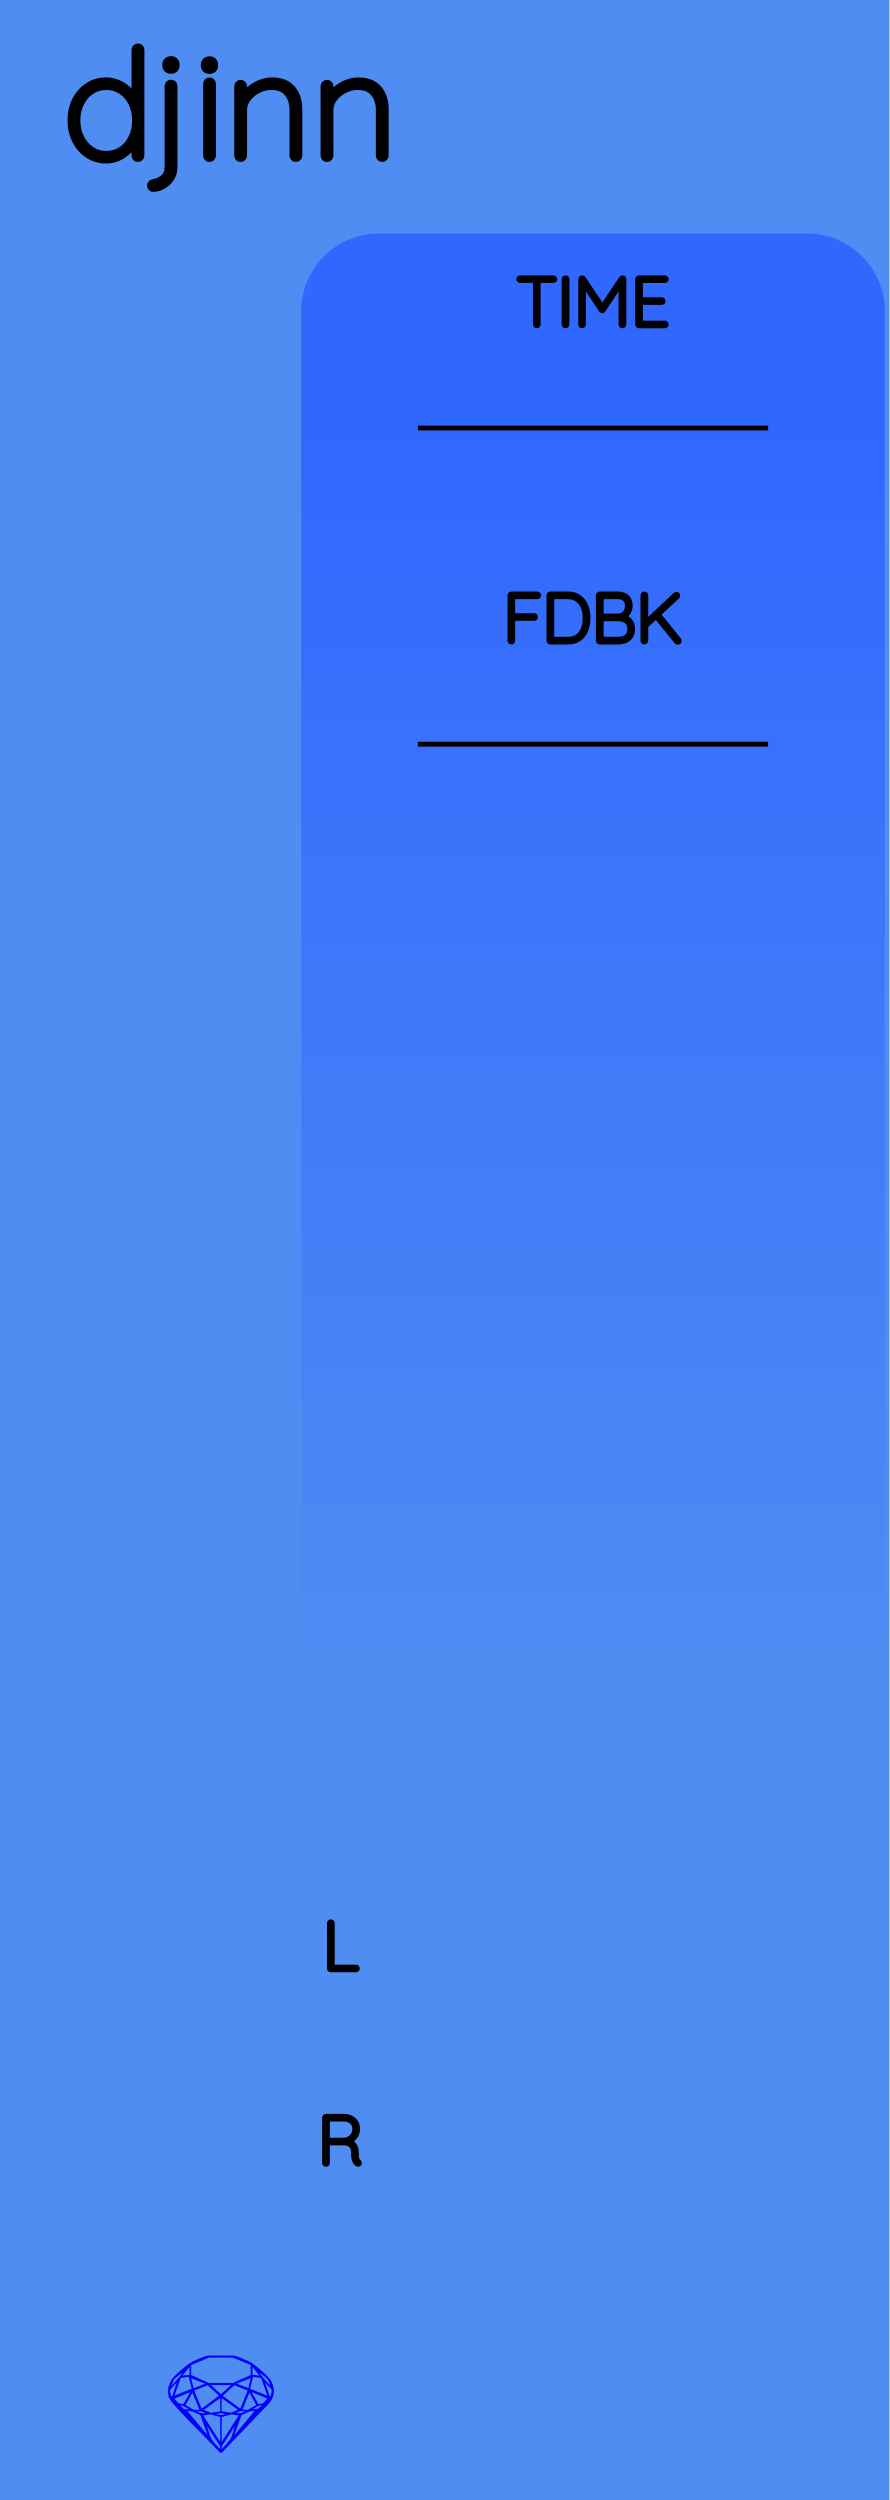
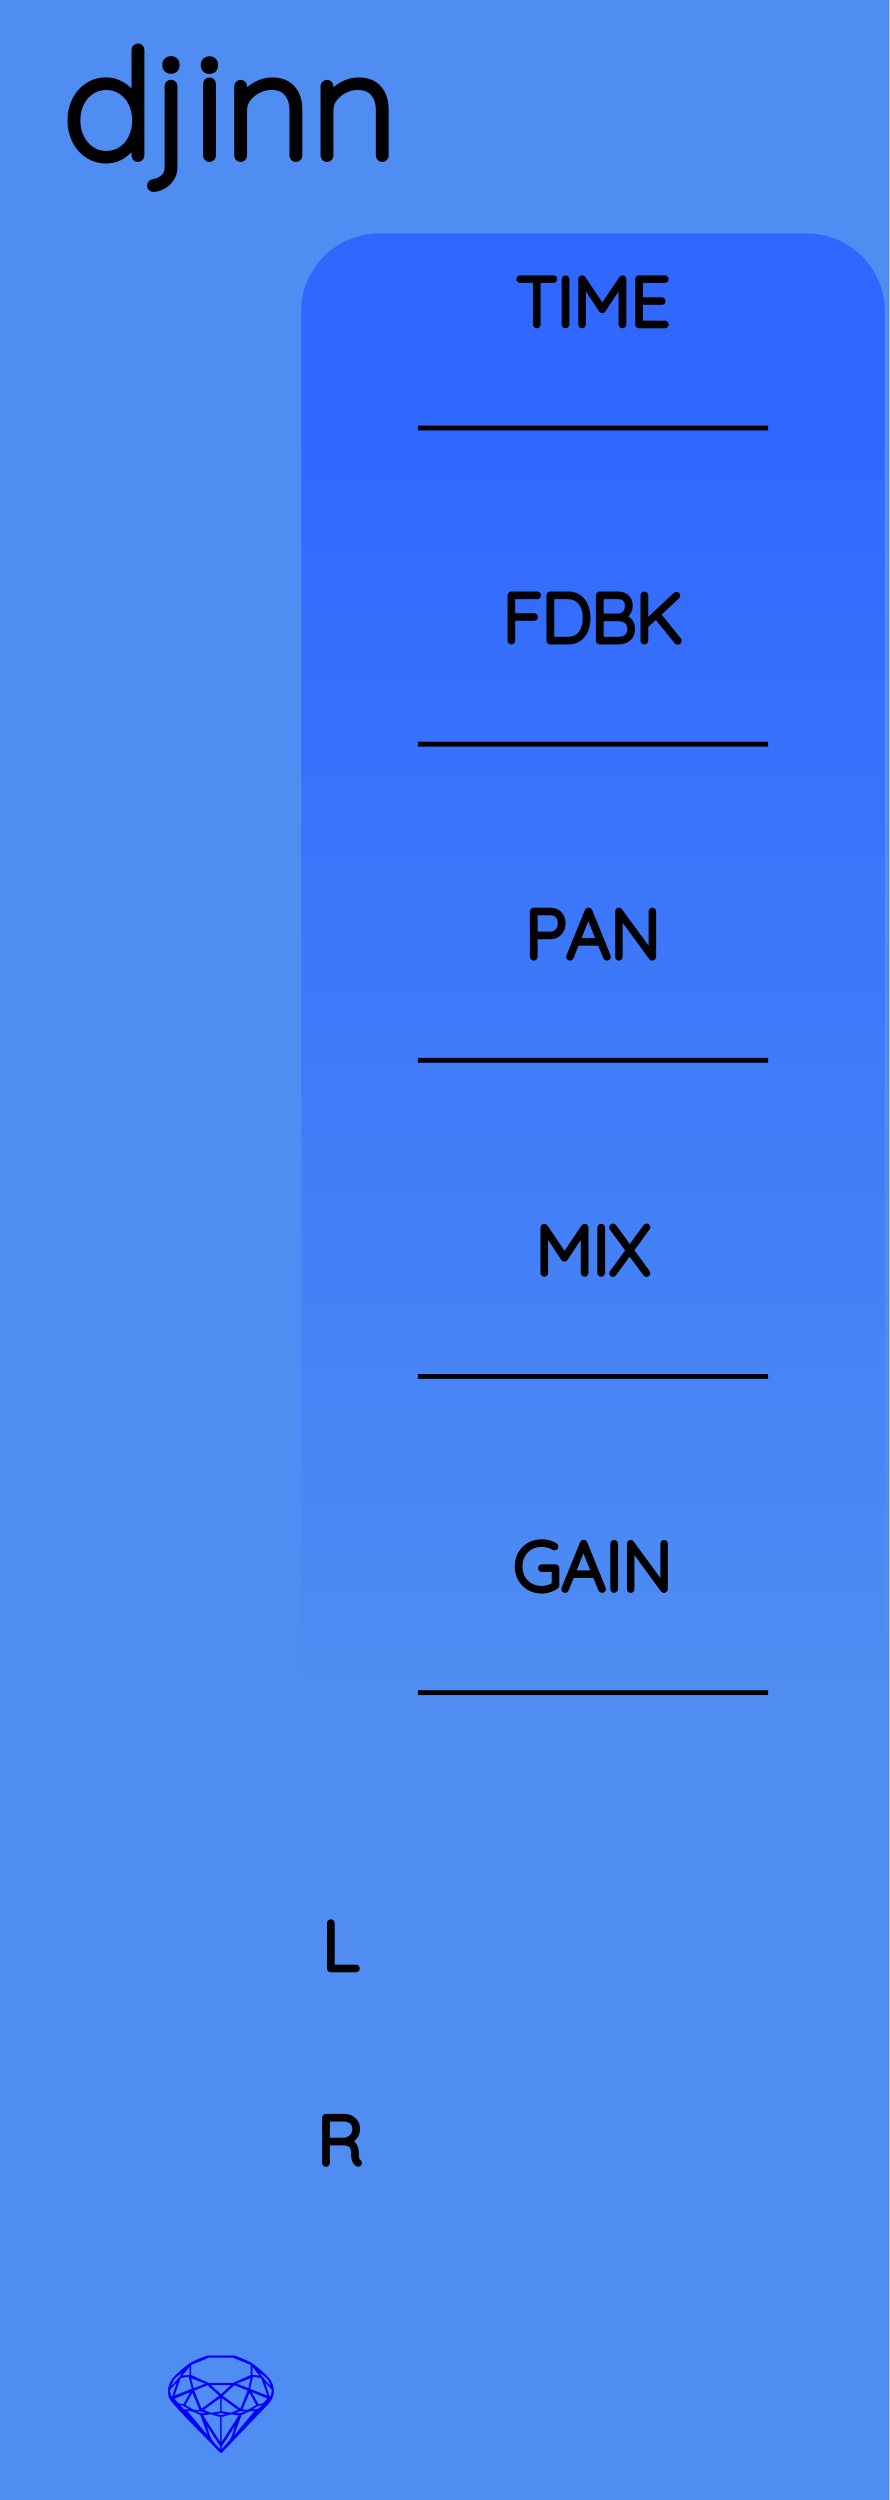
<svg xmlns="http://www.w3.org/2000/svg" width="45.72mm" height="128.50mm" viewBox="0 0 45.72 128.50">
  <g id="PanelLayer">
    <defs>
      <linearGradient id="gradient_controls" x1="0" y1="22" x2="0" y2="87" gradientUnits="userSpaceOnUse">
        <stop style="stop-color:#3068ff;stop-opacity:1;" offset="0" />
        <stop style="stop-color:#4f8df2;stop-opacity:1;" offset="1" />
      </linearGradient>
    </defs>
    <rect id="border_rect" width="45.72" height="128.5" x="0" y="0" style="display:inline;fill:#4f8df2;fill-opacity:1;stroke:none;" />
    <path id="controls_art" d="M 15.48,87.00 L 15.48,16.00 A 4 4 0 0 1 19.48 12 L 41.48,12.00 A 4 4 0 0 1 45.48 16 L 45.48,12.00 L 45.48,87.00 z" style="fill:url(#gradient_controls);fill-opacity:1;stroke-width:0;" />
    <path id="model_name" d="M7.246 2.563V7.996Q7.246 8.058 7.199 8.105Q7.153 8.151 7.091 8.151Q7.021 8.151 6.978 8.105Q6.936 8.058 6.936 7.996V7.259Q6.749 7.67 6.346 7.949Q5.942 8.229 5.445 8.229Q4.941 8.229 4.53 7.961Q4.118 7.693 3.882 7.228Q3.645 6.762 3.645 6.188Q3.645 5.613 3.882 5.148Q4.118 4.682 4.53 4.418Q4.941 4.154 5.445 4.154Q5.927 4.154 6.338 4.426Q6.749 4.698 6.936 5.132V2.563Q6.936 2.501 6.978 2.455Q7.021 2.408 7.091 2.408Q7.161 2.408 7.203 2.455Q7.246 2.501 7.246 2.563ZM6.967 6.188Q6.967 5.691 6.773 5.295Q6.579 4.899 6.233 4.674Q5.888 4.449 5.461 4.449Q5.042 4.449 4.696 4.674Q4.351 4.899 4.153 5.299Q3.955 5.699 3.955 6.188Q3.955 6.684 4.153 7.08Q4.351 7.476 4.693 7.705Q5.034 7.934 5.461 7.934Q5.896 7.934 6.237 7.709Q6.579 7.484 6.773 7.084Q6.967 6.684 6.967 6.188ZM7.735 9.548V9.533Q7.735 9.478 7.774 9.436Q7.813 9.393 7.875 9.385Q8.177 9.339 8.406 9.145Q8.635 8.951 8.635 8.601V4.426Q8.635 4.364 8.678 4.317Q8.721 4.271 8.79 4.271Q8.86 4.271 8.903 4.317Q8.946 4.364 8.946 4.426V8.601Q8.946 8.927 8.775 9.176Q8.604 9.424 8.356 9.556Q8.107 9.688 7.882 9.688Q7.813 9.688 7.774 9.649Q7.735 9.61 7.735 9.548ZM8.519 3.37V3.308Q8.519 3.2 8.596 3.13Q8.674 3.06 8.798 3.06Q8.907 3.06 8.981 3.13Q9.054 3.2 9.054 3.308V3.37Q9.054 3.479 8.981 3.549Q8.907 3.619 8.79 3.619Q8.666 3.619 8.593 3.549Q8.519 3.479 8.519 3.37ZM10.77 8.151Q10.7 8.151 10.657 8.105Q10.614 8.058 10.614 7.996V4.31Q10.614 4.247 10.661 4.201Q10.707 4.154 10.77 4.154Q10.839 4.154 10.882 4.201Q10.925 4.247 10.925 4.31V7.996Q10.925 8.058 10.878 8.105Q10.832 8.151 10.77 8.151ZM10.498 3.378V3.316Q10.498 3.207 10.575 3.138Q10.653 3.068 10.777 3.068Q10.886 3.068 10.96 3.138Q11.033 3.207 11.033 3.316V3.378Q11.033 3.487 10.96 3.557Q10.886 3.627 10.77 3.627Q10.645 3.627 10.572 3.557Q10.498 3.487 10.498 3.378ZM15.364 5.621V7.996Q15.364 8.058 15.318 8.105Q15.271 8.151 15.209 8.151Q15.139 8.151 15.096 8.105Q15.054 8.058 15.054 7.996V5.652Q15.054 5.124 14.778 4.787Q14.503 4.449 13.944 4.449Q13.602 4.449 13.273 4.612Q12.943 4.775 12.733 5.055Q12.524 5.334 12.524 5.652V7.996Q12.524 8.058 12.477 8.105Q12.43 8.151 12.368 8.151Q12.299 8.151 12.256 8.105Q12.213 8.058 12.213 7.996V4.434Q12.213 4.372 12.26 4.325Q12.306 4.278 12.368 4.278Q12.438 4.278 12.481 4.325Q12.524 4.372 12.524 4.434V4.954Q12.749 4.604 13.156 4.379Q13.564 4.154 13.975 4.154Q14.666 4.154 15.015 4.562Q15.364 4.969 15.364 5.621ZM19.803 5.621V7.996Q19.803 8.058 19.757 8.105Q19.71 8.151 19.648 8.151Q19.578 8.151 19.536 8.105Q19.493 8.058 19.493 7.996V5.652Q19.493 5.124 19.218 4.787Q18.942 4.449 18.383 4.449Q18.042 4.449 17.712 4.612Q17.382 4.775 17.172 5.055Q16.963 5.334 16.963 5.652V7.996Q16.963 8.058 16.916 8.105Q16.87 8.151 16.808 8.151Q16.738 8.151 16.695 8.105Q16.652 8.058 16.652 7.996V4.434Q16.652 4.372 16.699 4.325Q16.746 4.278 16.808 4.278Q16.878 4.278 16.92 4.325Q16.963 4.372 16.963 4.434V4.954Q17.188 4.604 17.596 4.379Q18.003 4.154 18.414 4.154Q19.105 4.154 19.454 4.562Q19.803 4.969 19.803 5.621Z" style="display:inline;stroke:#000000;stroke-width:0.35;stroke-linecap:round;stroke-linejoin:bevel" />
    <path id="sapphire_gemstone" d="m 14.075,122.900 q 0,0.342 -0.243,0.631 -0.044,0.052 -0.204,0.215 -0.187,0.19 -0.785,0.813 l -1.444,1.513 q -0.019,0.003 -0.044,0.003 -0.028,0 -0.041,-0.003 -0.083,-0.083 -0.648,-0.675 -0.469,-0.474 -0.934,-0.948 -0.557,-0.568 -0.898,-0.981 -0.132,-0.16 -0.168,-0.298 -0.028,-0.102 -0.028,-0.342 0,-0.11 0.072,-0.289 0.066,-0.165 0.141,-0.265 0.119,-0.157 0.422,-0.424 0.284,-0.251 0.474,-0.375 0.273,-0.179 0.819,-0.367 0.096,-0.033 0.11,-0.033 h 1.361 q 0.011,0 0.105,0.033 0.568,0.201 0.824,0.367 0.165,0.105 0.474,0.378 0.322,0.284 0.422,0.422 0.215,0.295 0.215,0.626 z m -0.168,-0.273 q -0.033,-0.107 -0.135,-0.309 -0.072,-0.094 -0.209,-0.198 -0.119,-0.085 -0.234,-0.171 0.245,0.364 0.579,0.678 z m -0.573,-0.524 -0.358,-0.446 v 0.411 z m 0.637,0.758 q 0,-0.052 -0.342,-0.394 l 0.229,0.703 h 0.05 q 0.063,-0.218 0.063,-0.309 z m -0.232,0.273 -0.317,-0.904 -0.411,-0.063 -0.16,0.615 z m 0.003,0.154 -0.772,-0.32 h -0.03 l 0.345,0.606 q 0.08,-0.003 0.234,-0.047 0.025,-0.014 0.223,-0.24 z m -0.857,-1.05 -0.719,0.284 0.604,0.226 z m 0,-0.163 v -0.515 l -0.918,-0.38 h -1.224 l -0.918,0.38 v 0.515 l 0.898,0.408 h 1.254 z m 0.573,1.538 q -0.069,0.011 -0.198,0.052 -0.085,0.055 -0.259,0.163 0.019,0 0.063,0.003 0.041,0 0.063,0 0.119,0 0.19,-0.069 0.072,-0.072 0.141,-0.149 z m -0.289,0.003 -0.347,-0.631 -0.364,0.879 q 0.025,-0.017 0.066,-0.017 0.03,0 0.085,0.011 0.058,0.008 0.088,0.008 0.05,0 0.229,-0.107 0.229,-0.138 0.243,-0.143 z m -0.441,-0.741 -0.684,-0.276 -0.593,0.548 0.904,0.656 z m -0.854,-0.284 h -1.036 l 0.524,0.474 z m 0.75,1.367 q -0.229,-0.03 -0.229,-0.03 -0.036,0 -0.273,0.094 l 0.19,0.019 q 0.011,0 0.311,-0.083 z m -0.389,-0.088 -0.843,-0.612 v 0.675 l 0.471,0.083 z m 0.854,0.05 q -0.099,0.006 -0.295,0.039 -0.011,0.003 -0.378,0.176 -0.13,0.347 -0.38,1.042 z m -2.544,-1.397 -0.719,-0.284 0.124,0.518 z m -0.802,-0.455 v -0.411 l -0.367,0.446 z m 1.516,1.072 -0.593,-0.54 -0.684,0.276 0.38,0.929 z m 0.369,0.943 q -0.033,-0.003 -0.135,-0.025 -0.085,-0.017 -0.138,-0.017 -0.052,0 -0.138,0.017 -0.102,0.022 -0.135,0.025 0.265,0.047 0.273,0.047 0.008,0 0.273,-0.047 z m -0.309,-0.138 v -0.686 l -0.843,0.612 0.372,0.146 z m 0.951,0.207 -0.397,-0.055 -0.48,0.141 v 1.276 z m -2.888,-2.202 q -0.119,0.085 -0.234,0.174 -0.146,0.107 -0.209,0.196 -0.044,0.105 -0.135,0.314 0.369,-0.364 0.579,-0.684 z m 0.477,0.832 -0.16,-0.615 -0.411,0.063 -0.317,0.904 z m 0.394,1.083 -0.364,-0.879 -0.356,0.631 q 0.435,0.251 0.452,0.251 0.091,0 0.267,-0.003 z m 1.822,0.83 q -0.132,0.212 -0.405,0.634 -0.077,0.107 -0.22,0.328 -0.058,0.105 -0.055,0.226 0.16,-0.152 0.433,-0.496 0.077,-0.13 0.141,-0.339 0.055,-0.176 0.107,-0.353 z m -1.494,-0.661 -0.27,-0.088 -0.008,-0.011 q -0.025,0 -0.107,0.011 -0.066,0.006 -0.107,0.006 0.273,0.091 0.311,0.091 0.025,0 0.182,-0.008 z m -0.81,-1.064 h -0.03 l -0.772,0.32 q 0.066,0.097 0.223,0.24 0.077,0.014 0.234,0.047 z m -0.689,-0.502 q -0.342,0.347 -0.342,0.394 0,0.08 0.063,0.309 h 0.05 z m 2.235,3.045 v -1.276 l -0.48,-0.141 -0.397,0.055 z m -1.607,-1.676 q -0.256,-0.182 -0.458,-0.223 0.066,0.077 0.204,0.223 z m 1.61,2.045 v -0.138 l -0.684,-1.05 q 0.052,0.176 0.107,0.353 0.063,0.209 0.141,0.339 0.069,0.119 0.204,0.259 0.116,0.119 0.232,0.237 z m -0.645,-0.706 q -0.116,-0.328 -0.38,-1.042 -0.135,-0.066 -0.273,-0.13 -0.16,-0.072 -0.289,-0.072 -0.052,0 -0.11,-0.014 z" style="stroke-width:0;fill:#0000ff;stroke:#2e2114;stroke-linecap:square;stroke-opacity:1" />
+     <path d="M18.368 101.178Q18.368 101.21 18.347 101.229Q18.326 101.249 18.297 101.249H17.003Q16.971 101.249 16.951 101.228Q16.932 101.207 16.932 101.178V98.85Q16.932 98.822 16.953 98.801Q16.974 98.779 17.006 98.779Q17.038 98.779 17.059 98.801Q17.08 98.822 17.08 98.85V101.108H18.297Q18.326 101.108 18.347 101.129Q18.368 101.15 18.368 101.178Z" style="stroke:#000000;stroke-width:0.25;stroke-linecap:round;stroke-linejoin:bevel" />
+     <path d="M18.477 111.175Q18.477 111.207 18.458 111.226Q18.438 111.245 18.41 111.245Q18.389 111.245 18.378 111.238Q18.283 111.185 18.227 111.06Q18.17 110.935 18.17 110.649Q18.17 110.36 18.015 110.252Q17.86 110.145 17.655 110.145H16.83V111.178Q16.83 111.207 16.809 111.228Q16.787 111.249 16.756 111.249Q16.724 111.249 16.703 111.228Q16.682 111.207 16.682 111.178V108.85Q16.682 108.822 16.703 108.801Q16.724 108.779 16.752 108.779H17.683Q17.888 108.779 18.047 108.862Q18.206 108.945 18.294 109.09Q18.382 109.234 18.382 109.418Q18.382 109.654 18.257 109.824Q18.131 109.993 17.93 110.053Q18.1 110.106 18.209 110.263Q18.318 110.42 18.318 110.649Q18.318 110.885 18.348 110.979Q18.378 111.072 18.438 111.111Q18.477 111.136 18.477 111.175ZM17.701 110.004Q17.923 109.982 18.079 109.827Q18.234 109.672 18.234 109.421Q18.234 109.203 18.079 109.062Q17.923 108.921 17.666 108.921H16.83V110.004Z" style="stroke:#000000;stroke-width:0.25;stroke-linecap:round;stroke-linejoin:bevel" />
    <path d="M 21.48,22.00 L 39.48,22.00 z " style="stroke:#000000;stroke-width:0.25;stroke-linecap:round;stroke-linejoin:bevel;stroke-dasharray:none" />
    <path d="M28.519 14.346Q28.519 14.378 28.499 14.396Q28.48 14.413 28.448 14.413H27.661V16.678Q27.661 16.706 27.64 16.728Q27.619 16.749 27.591 16.749Q27.559 16.749 27.54 16.728Q27.52 16.706 27.52 16.678V14.413H26.733Q26.705 14.413 26.684 14.394Q26.663 14.375 26.663 14.346Q26.663 14.318 26.684 14.299Q26.705 14.279 26.733 14.279H28.448Q28.476 14.279 28.497 14.299Q28.519 14.318 28.519 14.346ZM29.069 16.749Q29.034 16.749 29.014 16.728Q28.995 16.706 28.995 16.675V14.354Q28.995 14.322 29.016 14.301Q29.037 14.279 29.069 14.279Q29.101 14.279 29.122 14.301Q29.143 14.322 29.143 14.354V16.675Q29.139 16.706 29.118 16.728Q29.097 16.749 29.069 16.749ZM32.068 14.35V16.678Q32.068 16.706 32.045 16.728Q32.022 16.749 31.993 16.749Q31.962 16.749 31.941 16.728Q31.919 16.706 31.919 16.678V14.569L31.009 15.944Q30.991 15.973 30.96 15.973Q30.921 15.973 30.903 15.944L29.99 14.565V16.678Q29.99 16.706 29.968 16.728Q29.947 16.749 29.919 16.749Q29.887 16.749 29.868 16.728Q29.849 16.706 29.849 16.678V14.35Q29.849 14.325 29.868 14.302Q29.887 14.279 29.916 14.279Q29.961 14.279 29.983 14.311L30.96 15.765L31.937 14.311Q31.965 14.272 32.004 14.279Q32.032 14.283 32.05 14.302Q32.068 14.322 32.068 14.35ZM34.244 16.678Q34.244 16.71 34.223 16.729Q34.202 16.749 34.174 16.749H32.844Q32.815 16.749 32.794 16.728Q32.773 16.706 32.773 16.678V14.35Q32.773 14.322 32.794 14.301Q32.815 14.279 32.844 14.279H34.174Q34.202 14.279 34.223 14.301Q34.244 14.322 34.244 14.35Q34.244 14.382 34.223 14.401Q34.202 14.421 34.174 14.421H32.921V15.405H34.015Q34.043 15.405 34.064 15.426Q34.085 15.447 34.085 15.475Q34.085 15.507 34.064 15.527Q34.043 15.546 34.015 15.546H32.921V16.608H34.174Q34.202 16.608 34.223 16.629Q34.244 16.65 34.244 16.678Z" style="stroke:#000000;stroke-width:0.25;stroke-linecap:round;stroke-linejoin:bevel" />
    <path d="M 21.48,38.25 L 39.48,38.25 z " style="stroke:#000000;stroke-width:0.25;stroke-linecap:round;stroke-linejoin:bevel;stroke-dasharray:none" />
    <path d="M27.684 30.6Q27.684 30.632 27.663 30.651Q27.642 30.671 27.614 30.671H26.354V31.644H27.455Q27.483 31.644 27.504 31.665Q27.526 31.686 27.526 31.715Q27.526 31.747 27.504 31.766Q27.483 31.785 27.455 31.785H26.354V32.928Q26.354 32.956 26.335 32.978Q26.316 32.999 26.284 32.999Q26.252 32.999 26.233 32.978Q26.213 32.956 26.213 32.928V30.6Q26.213 30.572 26.234 30.551Q26.256 30.529 26.284 30.529H27.614Q27.642 30.529 27.663 30.551Q27.684 30.572 27.684 30.6ZM30.224 31.764Q30.224 32.113 30.113 32.392Q30.002 32.671 29.773 32.835Q29.543 32.999 29.201 32.999H28.284Q28.256 32.999 28.235 32.978Q28.213 32.956 28.213 32.928V30.6Q28.213 30.572 28.235 30.551Q28.256 30.529 28.284 30.529H29.201Q29.54 30.529 29.771 30.699Q30.002 30.868 30.113 31.148Q30.224 31.429 30.224 31.764ZM30.076 31.764Q30.076 31.464 29.979 31.215Q29.882 30.967 29.679 30.819Q29.476 30.671 29.166 30.671H28.362V32.858H29.166Q29.625 32.858 29.85 32.556Q30.076 32.255 30.076 31.764ZM32.517 32.332Q32.517 32.653 32.314 32.826Q32.112 32.999 31.798 32.999H30.824Q30.796 32.999 30.775 32.978Q30.753 32.956 30.753 32.928V30.6Q30.753 30.572 30.775 30.551Q30.796 30.529 30.824 30.529H31.773Q32.055 30.529 32.224 30.692Q32.394 30.854 32.394 31.129Q32.394 31.327 32.295 31.487Q32.196 31.648 32.02 31.708Q32.246 31.75 32.382 31.912Q32.517 32.075 32.517 32.332ZM31.755 30.671H30.902V31.662H31.755Q31.974 31.658 32.11 31.519Q32.246 31.38 32.246 31.126Q32.246 30.917 32.117 30.794Q31.988 30.671 31.755 30.671ZM32.369 32.332Q32.369 32.071 32.207 31.939Q32.045 31.806 31.78 31.806H30.902V32.858H31.78Q32.045 32.858 32.207 32.725Q32.369 32.593 32.369 32.332ZM34.913 32.942Q34.913 32.981 34.886 32.999Q34.86 33.017 34.831 33.017Q34.803 33.017 34.782 32.992L33.724 31.683L33.195 32.173V32.925Q33.191 32.956 33.17 32.978Q33.149 32.999 33.12 32.999Q33.085 32.999 33.066 32.978Q33.047 32.956 33.047 32.925V30.604Q33.047 30.572 33.068 30.551Q33.089 30.529 33.12 30.529Q33.152 30.529 33.173 30.551Q33.195 30.572 33.195 30.604V31.993L34.719 30.565Q34.74 30.544 34.768 30.544Q34.796 30.544 34.817 30.565Q34.839 30.586 34.839 30.614Q34.839 30.642 34.817 30.663L33.84 31.574L34.895 32.893Q34.913 32.918 34.913 32.942Z" style="stroke:#000000;stroke-width:0.25;stroke-linecap:round;stroke-linejoin:bevel" />
-     <path d="M18.368 101.178Q18.368 101.21 18.347 101.229Q18.326 101.249 18.297 101.249H17.003Q16.971 101.249 16.951 101.228Q16.932 101.207 16.932 101.178V98.85Q16.932 98.822 16.953 98.801Q16.974 98.779 17.006 98.779Q17.038 98.779 17.059 98.801Q17.08 98.822 17.08 98.85V101.108H18.297Q18.326 101.108 18.347 101.129Q18.368 101.15 18.368 101.178Z" style="stroke:#000000;stroke-width:0.25;stroke-linecap:round;stroke-linejoin:bevel" />
-     <path d="M18.477 111.175Q18.477 111.207 18.458 111.226Q18.438 111.245 18.41 111.245Q18.389 111.245 18.378 111.238Q18.283 111.185 18.227 111.06Q18.17 110.935 18.17 110.649Q18.17 110.36 18.015 110.252Q17.86 110.145 17.655 110.145H16.83V111.178Q16.83 111.207 16.809 111.228Q16.787 111.249 16.756 111.249Q16.724 111.249 16.703 111.228Q16.682 111.207 16.682 111.178V108.85Q16.682 108.822 16.703 108.801Q16.724 108.779 16.752 108.779H17.683Q17.888 108.779 18.047 108.862Q18.206 108.945 18.294 109.09Q18.382 109.234 18.382 109.418Q18.382 109.654 18.257 109.824Q18.131 109.993 17.93 110.053Q18.1 110.106 18.209 110.263Q18.318 110.42 18.318 110.649Q18.318 110.885 18.348 110.979Q18.378 111.072 18.438 111.111Q18.477 111.136 18.477 111.175ZM17.701 110.004Q17.923 109.982 18.079 109.827Q18.234 109.672 18.234 109.421Q18.234 109.203 18.079 109.062Q17.923 108.921 17.666 108.921H16.83V110.004Z" style="stroke:#000000;stroke-width:0.25;stroke-linecap:round;stroke-linejoin:bevel" />
+     <path d="M 21.48,54.50 L 39.48,54.50 z " style="stroke:#000000;stroke-width:0.25;stroke-linecap:round;stroke-linejoin:bevel;stroke-dasharray:none" />
+     <path d="M28.945 47.453Q28.945 47.651 28.863 47.811Q28.78 47.972 28.628 48.062Q28.476 48.152 28.279 48.152H27.51V49.178Q27.51 49.206 27.487 49.228Q27.464 49.249 27.436 49.249Q27.404 49.249 27.383 49.228Q27.361 49.206 27.361 49.178V46.85Q27.361 46.822 27.383 46.801Q27.404 46.779 27.432 46.779H28.279Q28.578 46.779 28.762 46.966Q28.945 47.153 28.945 47.453ZM28.797 47.453Q28.797 47.21 28.658 47.065Q28.519 46.92 28.279 46.92H27.51V48.011H28.279Q28.515 48.011 28.656 47.854Q28.797 47.697 28.797 47.453ZM31.27 49.182Q31.27 49.214 31.249 49.231Q31.228 49.249 31.196 49.249Q31.171 49.249 31.152 49.236Q31.133 49.224 31.126 49.203L30.829 48.476L30.833 48.483H29.651L29.365 49.203Q29.348 49.249 29.302 49.249Q29.27 49.249 29.251 49.231Q29.231 49.214 29.228 49.189Q29.224 49.175 29.231 49.154L30.18 46.818Q30.191 46.79 30.207 46.781Q30.223 46.772 30.247 46.772Q30.3 46.772 30.318 46.818L31.267 49.154Q31.27 49.164 31.27 49.182ZM29.707 48.342H30.776L30.237 47.012ZM33.599 46.846V49.171Q33.599 49.21 33.577 49.229Q33.556 49.249 33.525 49.249Q33.489 49.249 33.468 49.221L31.881 47.051V49.189Q31.881 49.214 31.861 49.231Q31.842 49.249 31.814 49.249Q31.782 49.249 31.764 49.231Q31.747 49.214 31.747 49.189V46.85Q31.747 46.815 31.766 46.797Q31.785 46.779 31.81 46.779Q31.842 46.779 31.863 46.804L33.465 48.988V46.846Q33.465 46.818 33.484 46.799Q33.503 46.779 33.532 46.779Q33.563 46.779 33.581 46.799Q33.599 46.818 33.599 46.846Z" style="stroke:#000000;stroke-width:0.25;stroke-linecap:round;stroke-linejoin:bevel" />
+     <path d="M 21.48,70.75 L 39.48,70.75 z " style="stroke:#000000;stroke-width:0.25;stroke-linecap:round;stroke-linejoin:bevel;stroke-dasharray:none" />
+     <path d="M30.124 63.1V65.428Q30.124 65.457 30.101 65.478Q30.078 65.499 30.05 65.499Q30.018 65.499 29.997 65.478Q29.976 65.457 29.976 65.428V63.319L29.065 64.695Q29.048 64.723 29.016 64.723Q28.977 64.723 28.959 64.695L28.046 63.315V65.428Q28.046 65.457 28.025 65.478Q28.003 65.499 27.975 65.499Q27.944 65.499 27.924 65.478Q27.905 65.457 27.905 65.428V63.1Q27.905 63.075 27.924 63.052Q27.944 63.029 27.972 63.029Q28.018 63.029 28.039 63.061L29.016 64.515L29.993 63.061Q30.021 63.022 30.06 63.029Q30.088 63.033 30.106 63.052Q30.124 63.072 30.124 63.1ZM30.903 65.499Q30.868 65.499 30.849 65.478Q30.829 65.457 30.829 65.425V63.103Q30.829 63.072 30.85 63.051Q30.872 63.029 30.903 63.029Q30.935 63.029 30.956 63.051Q30.977 63.072 30.977 63.103V65.425Q30.974 65.457 30.953 65.478Q30.932 65.499 30.903 65.499ZM33.285 65.397Q33.302 65.421 33.302 65.439Q33.302 65.471 33.281 65.49Q33.26 65.509 33.228 65.509Q33.189 65.509 33.172 65.481L32.364 64.38L31.559 65.481Q31.542 65.509 31.507 65.509Q31.475 65.509 31.457 65.49Q31.44 65.471 31.44 65.449Q31.44 65.432 31.457 65.404L32.286 64.271L31.45 63.132Q31.436 63.114 31.436 63.089Q31.436 63.058 31.457 63.038Q31.478 63.019 31.507 63.019Q31.549 63.019 31.567 63.047L32.374 64.151L33.179 63.044Q33.2 63.015 33.232 63.015Q33.263 63.015 33.283 63.031Q33.302 63.047 33.302 63.072Q33.302 63.096 33.285 63.121L32.456 64.264Z" style="stroke:#000000;stroke-width:0.25;stroke-linecap:round;stroke-linejoin:bevel" />
+     <path d="M 21.48,87.00 L 39.48,87.00 z " style="stroke:#000000;stroke-width:0.25;stroke-linecap:round;stroke-linejoin:bevel;stroke-dasharray:none" />
+     <path d="M28.624 80.602V81.488Q28.624 81.53 28.593 81.551Q28.43 81.661 28.238 81.722Q28.046 81.784 27.848 81.784Q27.485 81.784 27.197 81.62Q26.91 81.456 26.746 81.167Q26.582 80.877 26.582 80.514Q26.582 80.151 26.746 79.862Q26.91 79.572 27.197 79.408Q27.485 79.244 27.848 79.244Q28.046 79.244 28.224 79.292Q28.402 79.339 28.543 79.435Q28.575 79.456 28.575 79.495Q28.575 79.526 28.552 79.546Q28.529 79.565 28.508 79.565Q28.49 79.565 28.462 79.551Q28.166 79.385 27.848 79.385Q27.524 79.385 27.27 79.53Q27.016 79.674 26.873 79.932Q26.73 80.19 26.73 80.514Q26.73 80.839 26.873 81.096Q27.016 81.354 27.27 81.498Q27.524 81.643 27.848 81.643Q28.011 81.643 28.178 81.592Q28.346 81.541 28.483 81.456V80.673H27.848Q27.82 80.673 27.799 80.652Q27.778 80.63 27.778 80.602Q27.778 80.571 27.799 80.551Q27.82 80.532 27.848 80.532H28.554Q28.586 80.532 28.605 80.553Q28.624 80.574 28.624 80.602ZM31.02 81.682Q31.02 81.714 30.999 81.731Q30.977 81.749 30.946 81.749Q30.921 81.749 30.902 81.737Q30.882 81.724 30.875 81.703L30.579 80.976L30.582 80.983H29.401L29.115 81.703Q29.097 81.749 29.051 81.749Q29.02 81.749 29 81.731Q28.981 81.714 28.977 81.689Q28.974 81.675 28.981 81.654L29.93 79.318Q29.94 79.29 29.956 79.281Q29.972 79.272 29.997 79.272Q30.05 79.272 30.067 79.318L31.016 81.654Q31.02 81.664 31.02 81.682ZM29.457 80.842H30.526L29.986 79.512ZM31.57 81.749Q31.535 81.749 31.515 81.728Q31.496 81.707 31.496 81.675V79.353Q31.496 79.322 31.517 79.301Q31.538 79.279 31.57 79.279Q31.602 79.279 31.623 79.301Q31.644 79.322 31.644 79.353V81.675Q31.641 81.707 31.619 81.728Q31.598 81.749 31.57 81.749ZM34.202 79.346V81.671Q34.202 81.71 34.181 81.729Q34.16 81.749 34.128 81.749Q34.092 81.749 34.071 81.721L32.484 79.551V81.689Q32.484 81.714 32.464 81.731Q32.445 81.749 32.417 81.749Q32.385 81.749 32.367 81.731Q32.35 81.714 32.35 81.689V79.35Q32.35 79.315 32.369 79.297Q32.389 79.279 32.413 79.279Q32.445 79.279 32.466 79.304L34.068 81.488V79.346Q34.068 79.318 34.087 79.299Q34.107 79.279 34.135 79.279Q34.166 79.279 34.184 79.299Q34.202 79.318 34.202 79.346Z" style="stroke:#000000;stroke-width:0.25;stroke-linecap:round;stroke-linejoin:bevel" />
  </g>
</svg>
